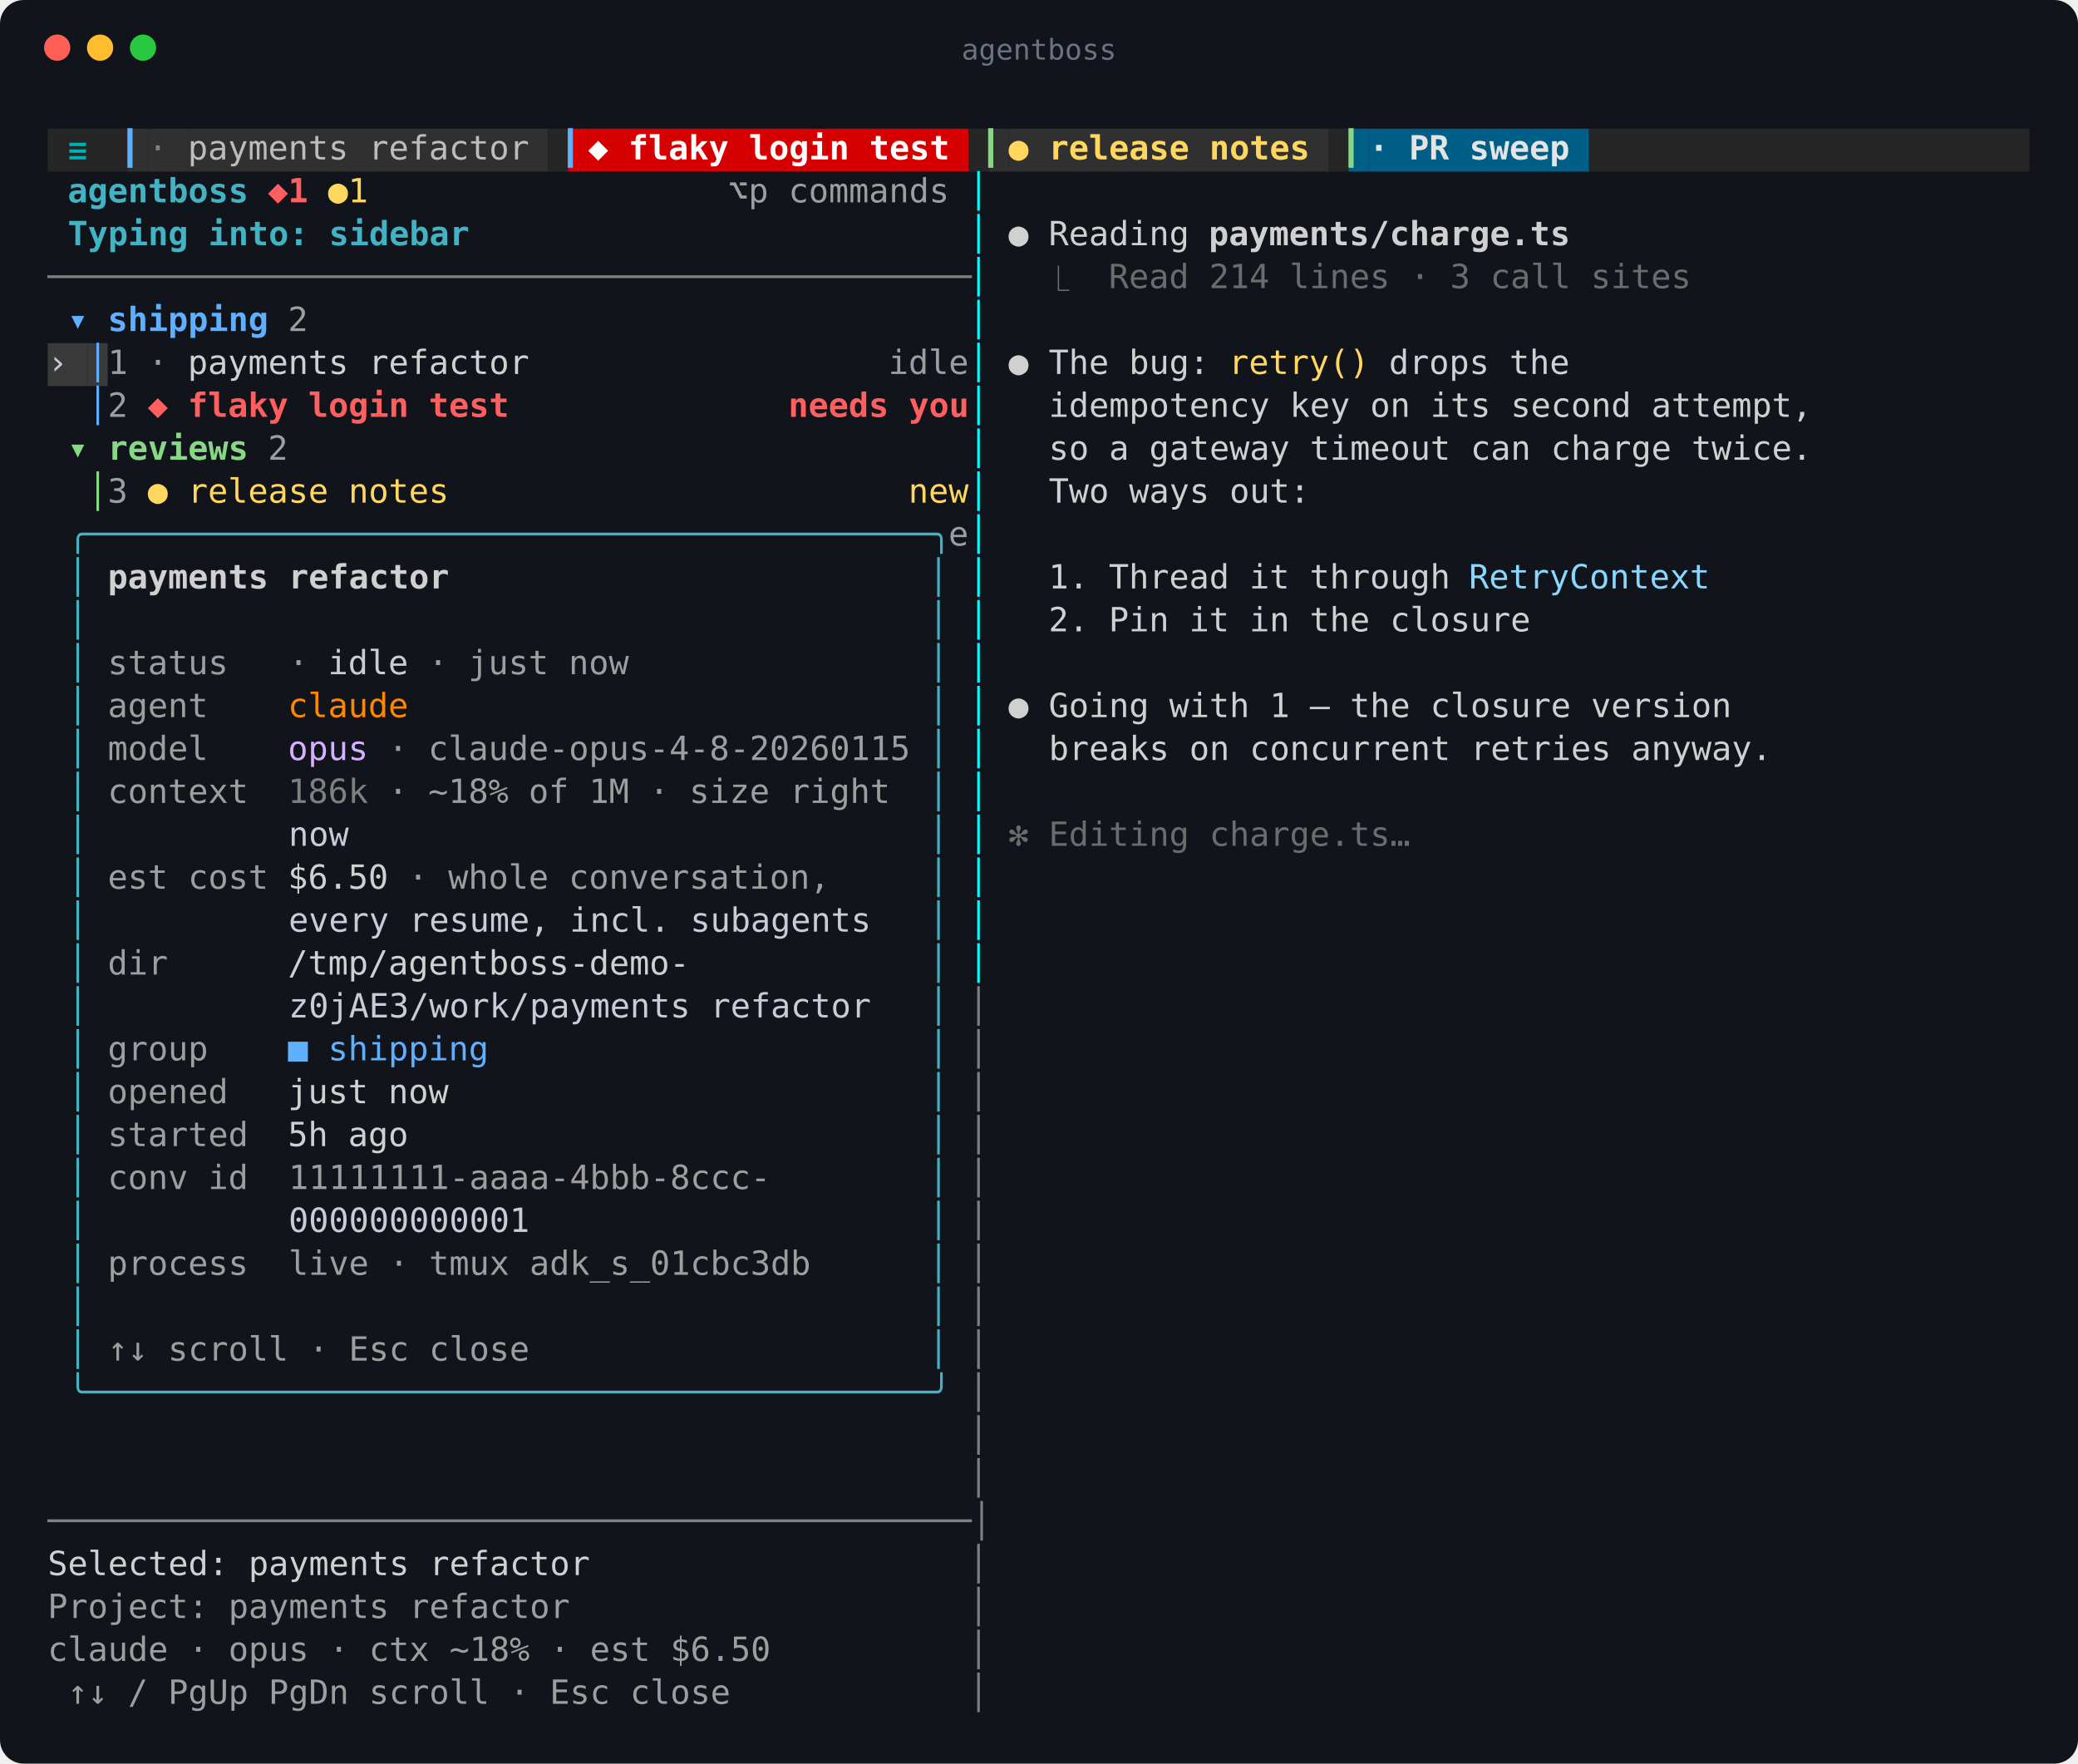
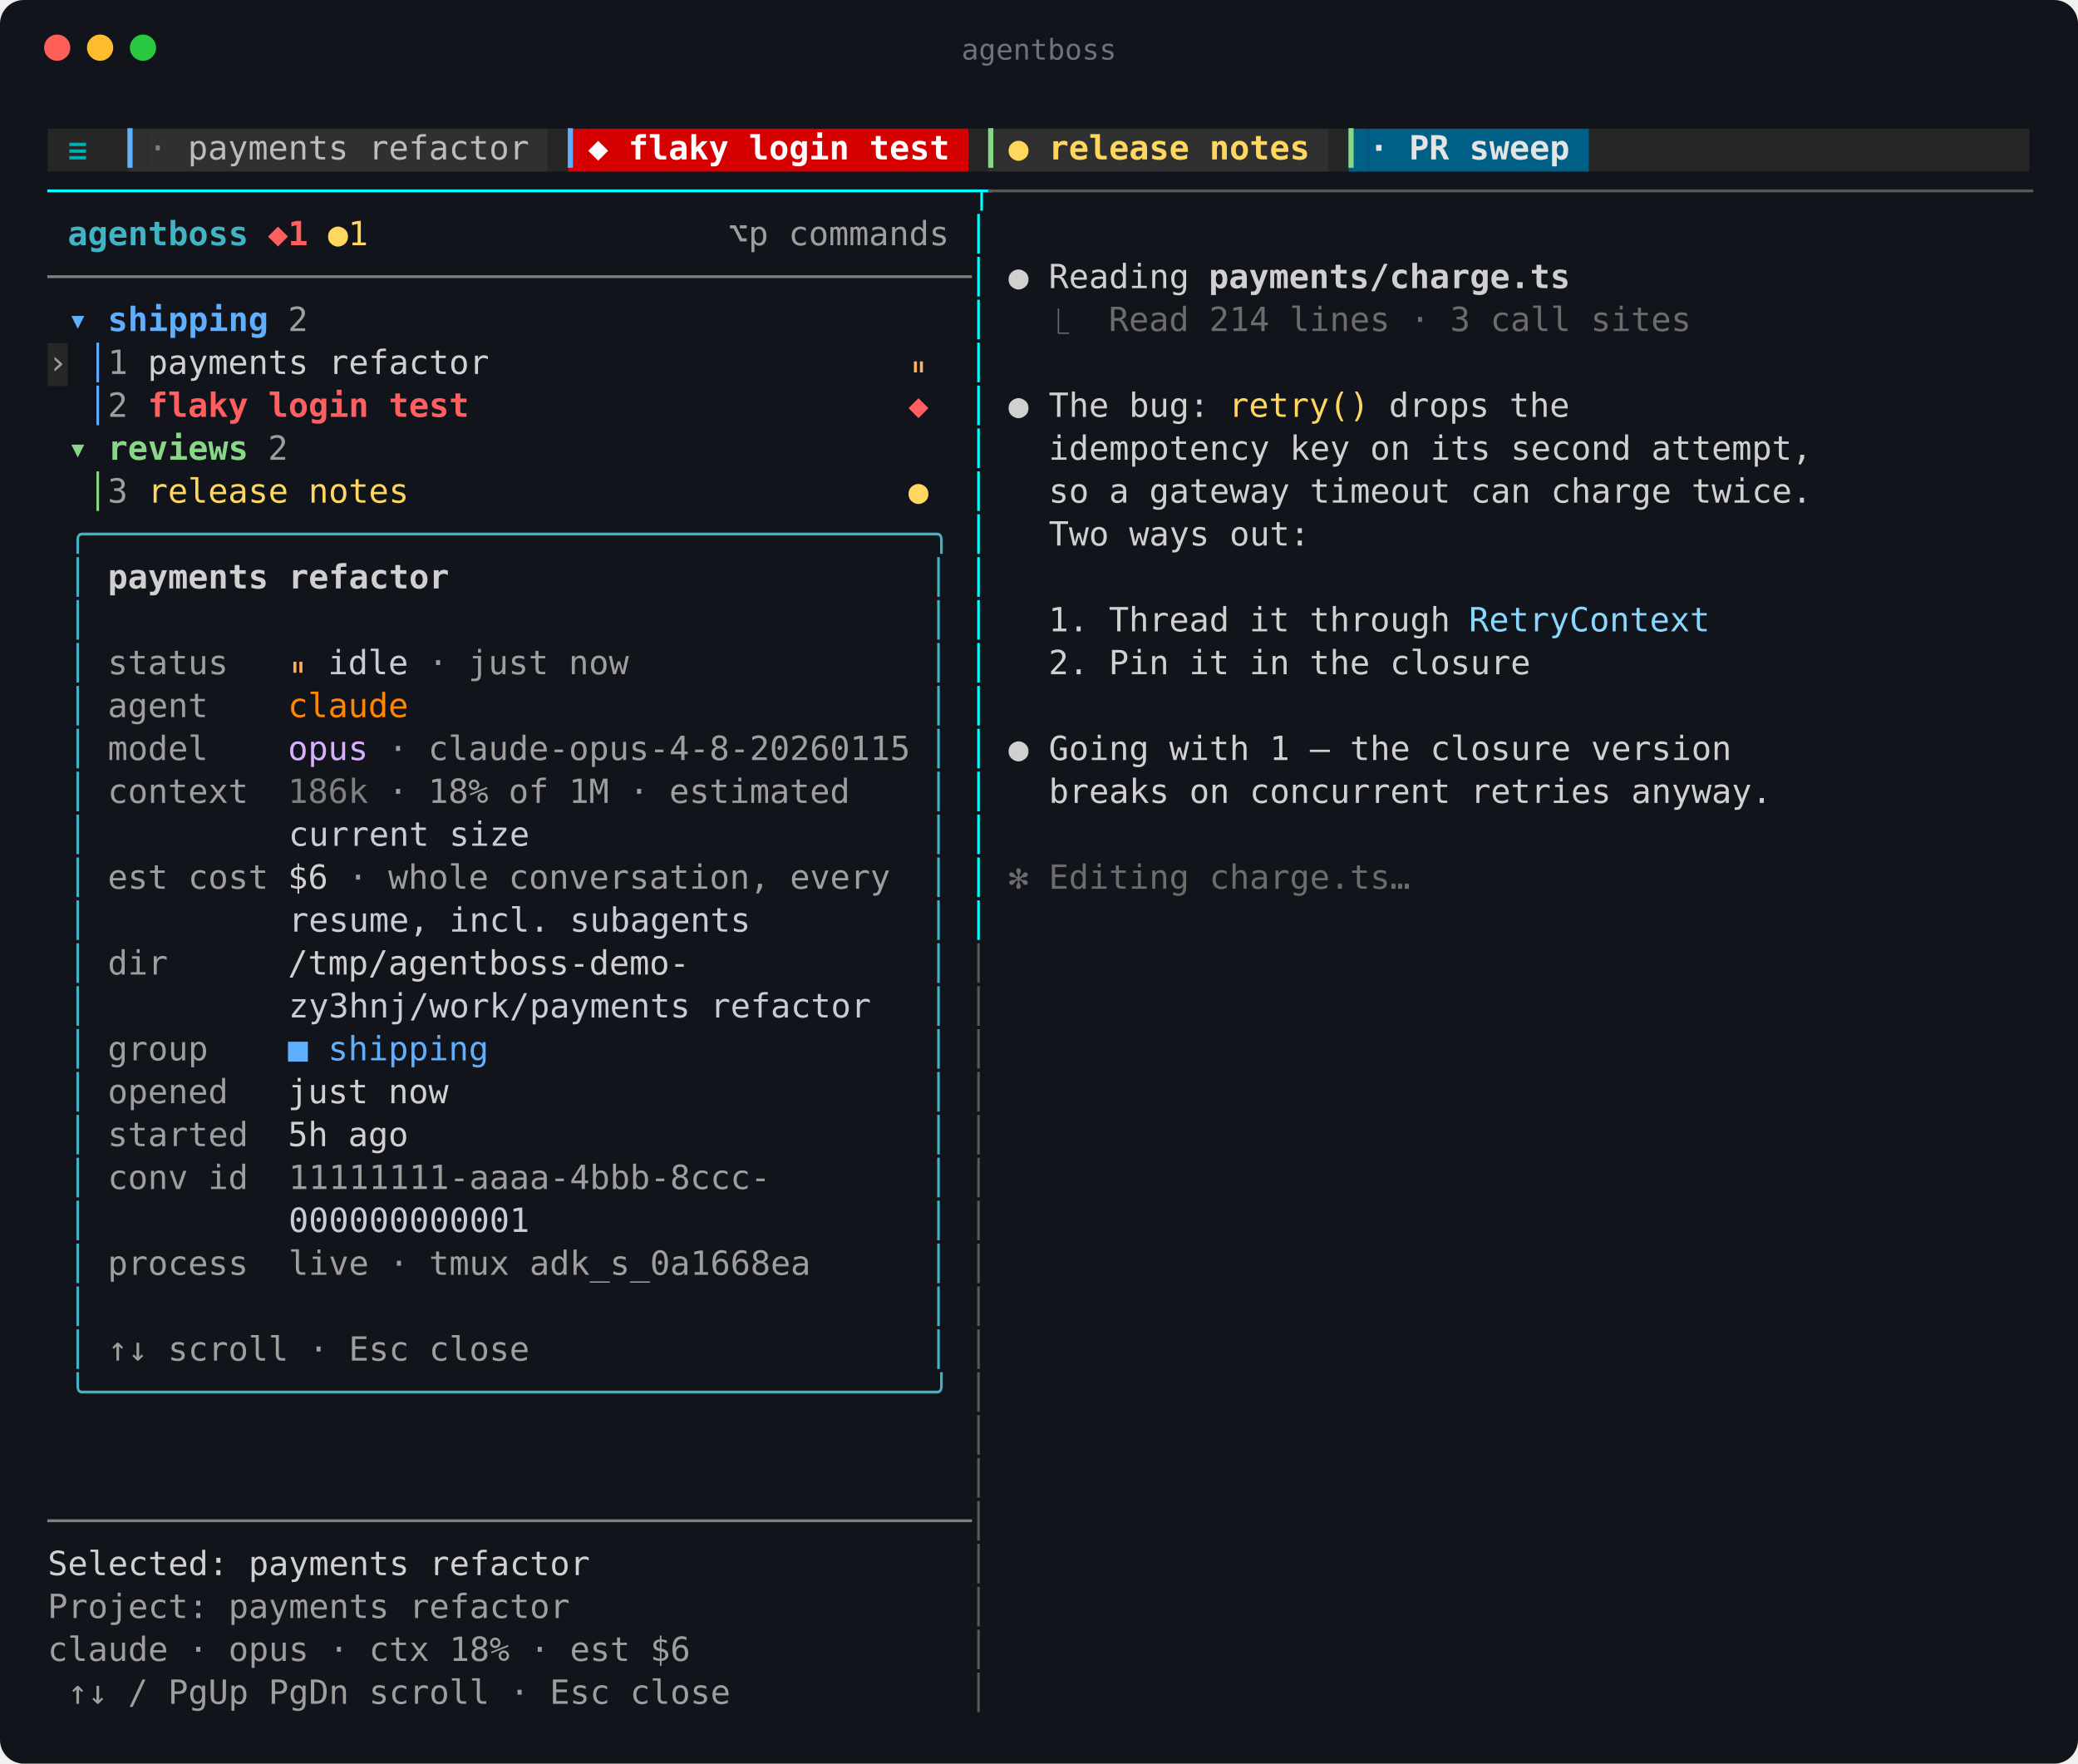
<svg xmlns="http://www.w3.org/2000/svg" width="872" height="740" viewBox="0 0 872 740" font-family="ui-monospace,SFMono-Regular,Menlo,Consolas,&quot;DejaVu Sans Mono&quot;,monospace" font-size="14.0">
  <rect width="872" height="740" rx="10" fill="#12141c" />
  <g>
    <circle cx="24" cy="20" r="5.5" fill="#ff5f57" />
    <circle cx="42" cy="20" r="5.5" fill="#febc2e" />
    <circle cx="60" cy="20" r="5.5" fill="#28c840" />
    <text x="436" y="25" fill="#6b7280" font-size="12" text-anchor="middle">agentboss</text>
  </g>
  <rect x="20.0" y="54.0" width="33.6" height="18.0" fill="#262626" />
  <rect x="53.6" y="54.0" width="8.4" height="18.0" fill="#303030" />
  <rect x="62.0" y="54.0" width="16.8" height="18.0" fill="#303030" />
  <rect x="78.8" y="54.0" width="151.2" height="18.0" fill="#303030" />
  <rect x="230.0" y="54.0" width="8.4" height="18.0" fill="#262626" />
  <rect x="238.4" y="54.0" width="8.4" height="18.0" fill="#d70000" />
  <rect x="246.8" y="54.0" width="159.6" height="18.0" fill="#d70000" />
  <rect x="406.4" y="54.0" width="8.4" height="18.0" fill="#262626" />
  <rect x="414.8" y="54.0" width="8.4" height="18.0" fill="#303030" />
  <rect x="423.2" y="54.0" width="134.4" height="18.0" fill="#303030" />
  <rect x="557.6" y="54.0" width="8.4" height="18.0" fill="#262626" />
  <rect x="566.0" y="54.0" width="8.4" height="18.0" fill="#005f87" />
  <rect x="574.4" y="54.0" width="92.4" height="18.0" fill="#005f87" />
  <rect x="666.8" y="54.0" width="184.8" height="18.0" fill="#262626" />
-   <rect x="20.0" y="144.0" width="16.8" height="18.0" fill="#3a3a3a" />
-   <rect x="36.8" y="144.0" width="8.4" height="18.0" fill="#3a3a3a" />
+   <rect x="20.0" y="144.0" width="8.4" height="18.0" fill="#262626" />
  <text x="20.0" y="66.9" fill="#00afaf" textLength="33.6" lengthAdjust="spacingAndGlyphs" xml:space="preserve" font-weight="600"> ☰ </text>
  <text x="53.6" y="66.9" fill="#5fafff" textLength="8.4" lengthAdjust="spacingAndGlyphs" xml:space="preserve">▎</text>
  <text x="62.0" y="66.9" fill="#808080" textLength="16.8" lengthAdjust="spacingAndGlyphs" xml:space="preserve">· </text>
  <text x="78.8" y="66.9" fill="#bcbcbc" textLength="151.2" lengthAdjust="spacingAndGlyphs" xml:space="preserve">payments refactor </text>
  <text x="238.4" y="66.9" fill="#5fafff" textLength="8.4" lengthAdjust="spacingAndGlyphs" xml:space="preserve">▎</text>
  <text x="246.8" y="66.9" fill="#ffffff" textLength="159.6" lengthAdjust="spacingAndGlyphs" xml:space="preserve" font-weight="600">◆ flaky login test </text>
  <text x="414.8" y="66.9" fill="#87d787" textLength="8.4" lengthAdjust="spacingAndGlyphs" xml:space="preserve">▎</text>
  <text x="423.2" y="66.9" fill="#ffd75f" textLength="134.4" lengthAdjust="spacingAndGlyphs" xml:space="preserve" font-weight="600">● release notes </text>
  <text x="566.0" y="66.9" fill="#87d787" textLength="8.4" lengthAdjust="spacingAndGlyphs" xml:space="preserve">▎</text>
  <text x="574.4" y="66.9" fill="#e4e4e4" textLength="92.4" lengthAdjust="spacingAndGlyphs" xml:space="preserve" font-weight="600">· PR sweep </text>
-   <text x="28.4" y="84.9" fill="#42b3c2" textLength="75.6" lengthAdjust="spacingAndGlyphs" xml:space="preserve" font-weight="600">agentboss</text>
-   <text x="104.0" y="84.9" fill="#ff5f5f" textLength="25.2" lengthAdjust="spacingAndGlyphs" xml:space="preserve" font-weight="600"> ◆1</text>
-   <text x="129.2" y="84.9" fill="#ffd75f" textLength="25.2" lengthAdjust="spacingAndGlyphs" xml:space="preserve"> ●1</text>
-   <text x="305.6" y="84.9" fill="#9e9e9e" textLength="100.8" lengthAdjust="spacingAndGlyphs" xml:space="preserve">⌥p commands </text>
-   <text x="406.4" y="84.9" fill="#00ffff" textLength="8.4" lengthAdjust="spacingAndGlyphs" xml:space="preserve" font-weight="600">│</text>
-   <text x="20.0" y="102.9" fill="#42b3c2" textLength="176.4" lengthAdjust="spacingAndGlyphs" xml:space="preserve" font-weight="600"> Typing into: sidebar</text>
+   <text x="20.0" y="84.9" fill="#00ffff" textLength="394.8" lengthAdjust="spacingAndGlyphs" xml:space="preserve" font-weight="600">──────────────────────────────────────────────┬</text>
+   <text x="414.8" y="84.9" fill="#585858" textLength="436.8" lengthAdjust="spacingAndGlyphs" xml:space="preserve">────────────────────────────────────────────────────</text>
+   <text x="28.4" y="102.9" fill="#42b3c2" textLength="75.6" lengthAdjust="spacingAndGlyphs" xml:space="preserve" font-weight="600">agentboss</text>
+   <text x="104.0" y="102.9" fill="#ff5f5f" textLength="25.2" lengthAdjust="spacingAndGlyphs" xml:space="preserve" font-weight="600"> ◆1</text>
+   <text x="129.2" y="102.9" fill="#ffd75f" textLength="25.2" lengthAdjust="spacingAndGlyphs" xml:space="preserve"> ●1</text>
+   <text x="305.6" y="102.9" fill="#9e9e9e" textLength="100.8" lengthAdjust="spacingAndGlyphs" xml:space="preserve">⌥p commands </text>
  <text x="406.4" y="102.9" fill="#00ffff" textLength="8.4" lengthAdjust="spacingAndGlyphs" xml:space="preserve" font-weight="600">│</text>
-   <text x="423.2" y="102.9" fill="#d0d0d0" textLength="84.0" lengthAdjust="spacingAndGlyphs" xml:space="preserve">● Reading </text>
-   <text x="507.2" y="102.9" fill="#d0d0d0" textLength="151.2" lengthAdjust="spacingAndGlyphs" xml:space="preserve" font-weight="600">payments/charge.ts</text>
  <text x="20.0" y="120.9" fill="#808080" textLength="386.4" lengthAdjust="spacingAndGlyphs" xml:space="preserve">──────────────────────────────────────────────</text>
  <text x="406.4" y="120.9" fill="#00ffff" textLength="8.4" lengthAdjust="spacingAndGlyphs" xml:space="preserve" font-weight="600">│</text>
-   <text x="440.0" y="120.9" fill="#6c6c6c" textLength="268.8" lengthAdjust="spacingAndGlyphs" xml:space="preserve">⎿  Read 214 lines · 3 call sites</text>
+   <text x="423.2" y="120.9" fill="#d0d0d0" textLength="84.0" lengthAdjust="spacingAndGlyphs" xml:space="preserve">● Reading </text>
+   <text x="507.2" y="120.9" fill="#d0d0d0" textLength="151.2" lengthAdjust="spacingAndGlyphs" xml:space="preserve" font-weight="600">payments/charge.ts</text>
  <text x="20.0" y="138.9" fill="#5fafff" textLength="25.2" lengthAdjust="spacingAndGlyphs" xml:space="preserve"> ▾ </text>
  <text x="45.2" y="138.9" fill="#5fafff" textLength="67.2" lengthAdjust="spacingAndGlyphs" xml:space="preserve" font-weight="600">shipping</text>
  <text x="112.4" y="138.9" fill="#9e9e9e" textLength="16.8" lengthAdjust="spacingAndGlyphs" xml:space="preserve"> 2</text>
  <text x="406.4" y="138.9" fill="#00ffff" textLength="8.4" lengthAdjust="spacingAndGlyphs" xml:space="preserve" font-weight="600">│</text>
-   <text x="20.0" y="156.9" fill="#c8ccd6" textLength="16.8" lengthAdjust="spacingAndGlyphs" xml:space="preserve">› </text>
+   <text x="440.0" y="138.9" fill="#6c6c6c" textLength="268.8" lengthAdjust="spacingAndGlyphs" xml:space="preserve">⎿  Read 214 lines · 3 call sites</text>
+   <text x="20.0" y="156.9" fill="#9e9e9e" textLength="8.4" lengthAdjust="spacingAndGlyphs" xml:space="preserve">›</text>
  <text x="36.8" y="156.9" fill="#5fafff" textLength="8.4" lengthAdjust="spacingAndGlyphs" xml:space="preserve">│</text>
-   <text x="45.2" y="156.9" fill="#9e9e9e" textLength="25.2" lengthAdjust="spacingAndGlyphs" xml:space="preserve">1 ·</text>
-   <text x="78.8" y="156.9" fill="#d0d0d0" textLength="142.8" lengthAdjust="spacingAndGlyphs" xml:space="preserve">payments refactor</text>
-   <text x="372.8" y="156.9" fill="#9e9e9e" textLength="33.6" lengthAdjust="spacingAndGlyphs" xml:space="preserve">idle</text>
+   <text x="45.2" y="156.9" fill="#9e9e9e" textLength="16.8" lengthAdjust="spacingAndGlyphs" xml:space="preserve">1 </text>
+   <text x="62.0" y="156.9" fill="#d0d0d0" textLength="142.8" lengthAdjust="spacingAndGlyphs" xml:space="preserve">payments refactor</text>
+   <text x="381.2" y="156.9" fill="#ffaf5f" textLength="8.4" lengthAdjust="spacingAndGlyphs" xml:space="preserve">⏸</text>
  <text x="406.4" y="156.9" fill="#00ffff" textLength="8.4" lengthAdjust="spacingAndGlyphs" xml:space="preserve" font-weight="600">│</text>
-   <text x="423.2" y="156.9" fill="#d0d0d0" textLength="92.4" lengthAdjust="spacingAndGlyphs" xml:space="preserve">● The bug: </text>
-   <text x="515.6" y="156.9" fill="#ffd75f" textLength="58.8" lengthAdjust="spacingAndGlyphs" xml:space="preserve">retry()</text>
-   <text x="574.4" y="156.9" fill="#d0d0d0" textLength="84.0" lengthAdjust="spacingAndGlyphs" xml:space="preserve"> drops the</text>
  <text x="36.8" y="174.9" fill="#5fafff" textLength="8.4" lengthAdjust="spacingAndGlyphs" xml:space="preserve">│</text>
  <text x="45.2" y="174.9" fill="#9e9e9e" textLength="16.8" lengthAdjust="spacingAndGlyphs" xml:space="preserve">2 </text>
-   <text x="62.0" y="174.9" fill="#ff5f5f" textLength="8.4" lengthAdjust="spacingAndGlyphs" xml:space="preserve" font-weight="600">◆</text>
-   <text x="78.8" y="174.9" fill="#ff5f5f" textLength="243.6" lengthAdjust="spacingAndGlyphs" xml:space="preserve" font-weight="600">flaky login test             </text>
-   <text x="330.8" y="174.9" fill="#ff5f5f" textLength="75.6" lengthAdjust="spacingAndGlyphs" xml:space="preserve" font-weight="600">needs you</text>
+   <text x="62.0" y="174.9" fill="#ff5f5f" textLength="310.8" lengthAdjust="spacingAndGlyphs" xml:space="preserve" font-weight="600">flaky login test                     </text>
+   <text x="381.2" y="174.9" fill="#ff5f5f" textLength="8.4" lengthAdjust="spacingAndGlyphs" xml:space="preserve" font-weight="600">◆</text>
  <text x="406.4" y="174.9" fill="#00ffff" textLength="8.4" lengthAdjust="spacingAndGlyphs" xml:space="preserve" font-weight="600">│</text>
-   <text x="414.8" y="174.9" fill="#d0d0d0" textLength="344.4" lengthAdjust="spacingAndGlyphs" xml:space="preserve">   idempotency key on its second attempt,</text>
+   <text x="423.2" y="174.9" fill="#d0d0d0" textLength="92.4" lengthAdjust="spacingAndGlyphs" xml:space="preserve">● The bug: </text>
+   <text x="515.6" y="174.9" fill="#ffd75f" textLength="58.8" lengthAdjust="spacingAndGlyphs" xml:space="preserve">retry()</text>
+   <text x="574.4" y="174.9" fill="#d0d0d0" textLength="84.0" lengthAdjust="spacingAndGlyphs" xml:space="preserve"> drops the</text>
  <text x="20.0" y="192.9" fill="#87d787" textLength="25.2" lengthAdjust="spacingAndGlyphs" xml:space="preserve"> ▾ </text>
  <text x="45.2" y="192.9" fill="#87d787" textLength="58.8" lengthAdjust="spacingAndGlyphs" xml:space="preserve" font-weight="600">reviews</text>
  <text x="104.0" y="192.9" fill="#9e9e9e" textLength="16.8" lengthAdjust="spacingAndGlyphs" xml:space="preserve"> 2</text>
  <text x="406.4" y="192.9" fill="#00ffff" textLength="8.4" lengthAdjust="spacingAndGlyphs" xml:space="preserve" font-weight="600">│</text>
-   <text x="414.8" y="192.9" fill="#d0d0d0" textLength="344.4" lengthAdjust="spacingAndGlyphs" xml:space="preserve">   so a gateway timeout can charge twice.</text>
+   <text x="414.8" y="192.9" fill="#d0d0d0" textLength="344.4" lengthAdjust="spacingAndGlyphs" xml:space="preserve">   idempotency key on its second attempt,</text>
  <text x="36.8" y="210.9" fill="#87d787" textLength="8.4" lengthAdjust="spacingAndGlyphs" xml:space="preserve">│</text>
  <text x="45.2" y="210.9" fill="#9e9e9e" textLength="16.8" lengthAdjust="spacingAndGlyphs" xml:space="preserve">3 </text>
-   <text x="62.0" y="210.9" fill="#ffd75f" textLength="8.4" lengthAdjust="spacingAndGlyphs" xml:space="preserve">●</text>
-   <text x="78.8" y="210.9" fill="#ffd75f" textLength="109.2" lengthAdjust="spacingAndGlyphs" xml:space="preserve">release notes</text>
-   <text x="381.2" y="210.9" fill="#ffd75f" textLength="25.2" lengthAdjust="spacingAndGlyphs" xml:space="preserve">new</text>
+   <text x="62.0" y="210.9" fill="#ffd75f" textLength="109.2" lengthAdjust="spacingAndGlyphs" xml:space="preserve">release notes</text>
+   <text x="381.2" y="210.9" fill="#ffd75f" textLength="8.4" lengthAdjust="spacingAndGlyphs" xml:space="preserve">●</text>
  <text x="406.4" y="210.9" fill="#00ffff" textLength="8.4" lengthAdjust="spacingAndGlyphs" xml:space="preserve" font-weight="600">│</text>
-   <text x="414.8" y="210.9" fill="#d0d0d0" textLength="134.4" lengthAdjust="spacingAndGlyphs" xml:space="preserve">   Two ways out:</text>
+   <text x="414.8" y="210.9" fill="#d0d0d0" textLength="344.4" lengthAdjust="spacingAndGlyphs" xml:space="preserve">   so a gateway timeout can charge twice.</text>
  <text x="28.4" y="228.9" fill="#42b3c2" textLength="369.6" lengthAdjust="spacingAndGlyphs" xml:space="preserve">╭──────────────────────────────────────────╮</text>
-   <text x="398.0" y="228.9" fill="#9e9e9e" textLength="8.4" lengthAdjust="spacingAndGlyphs" xml:space="preserve">e</text>
  <text x="406.4" y="228.9" fill="#00ffff" textLength="8.4" lengthAdjust="spacingAndGlyphs" xml:space="preserve" font-weight="600">│</text>
+   <text x="414.8" y="228.9" fill="#d0d0d0" textLength="134.4" lengthAdjust="spacingAndGlyphs" xml:space="preserve">   Two ways out:</text>
  <text x="28.4" y="246.9" fill="#42b3c2" textLength="8.4" lengthAdjust="spacingAndGlyphs" xml:space="preserve">│</text>
  <text x="45.2" y="246.9" fill="#d0d0d0" textLength="142.8" lengthAdjust="spacingAndGlyphs" xml:space="preserve" font-weight="600">payments refactor</text>
  <text x="389.6" y="246.9" fill="#42b3c2" textLength="8.4" lengthAdjust="spacingAndGlyphs" xml:space="preserve">│</text>
  <text x="406.4" y="246.9" fill="#00ffff" textLength="8.4" lengthAdjust="spacingAndGlyphs" xml:space="preserve" font-weight="600">│</text>
-   <text x="440.0" y="246.9" fill="#d0d0d0" textLength="176.4" lengthAdjust="spacingAndGlyphs" xml:space="preserve">1. Thread it through </text>
-   <text x="616.4" y="246.9" fill="#87d7ff" textLength="100.8" lengthAdjust="spacingAndGlyphs" xml:space="preserve">RetryContext</text>
  <text x="28.4" y="264.9" fill="#42b3c2" textLength="8.4" lengthAdjust="spacingAndGlyphs" xml:space="preserve">│</text>
  <text x="389.6" y="264.9" fill="#42b3c2" textLength="8.4" lengthAdjust="spacingAndGlyphs" xml:space="preserve">│</text>
  <text x="406.4" y="264.9" fill="#00ffff" textLength="8.4" lengthAdjust="spacingAndGlyphs" xml:space="preserve" font-weight="600">│</text>
-   <text x="440.0" y="264.9" fill="#d0d0d0" textLength="201.6" lengthAdjust="spacingAndGlyphs" xml:space="preserve">2. Pin it in the closure</text>
+   <text x="440.0" y="264.9" fill="#d0d0d0" textLength="176.4" lengthAdjust="spacingAndGlyphs" xml:space="preserve">1. Thread it through </text>
+   <text x="616.4" y="264.9" fill="#87d7ff" textLength="100.8" lengthAdjust="spacingAndGlyphs" xml:space="preserve">RetryContext</text>
  <text x="28.4" y="282.9" fill="#42b3c2" textLength="8.4" lengthAdjust="spacingAndGlyphs" xml:space="preserve">│</text>
-   <text x="45.2" y="282.9" fill="#9e9e9e" textLength="84.0" lengthAdjust="spacingAndGlyphs" xml:space="preserve">status   ·</text>
+   <text x="45.2" y="282.9" fill="#9e9e9e" textLength="75.6" lengthAdjust="spacingAndGlyphs" xml:space="preserve">status   </text>
+   <text x="120.8" y="282.9" fill="#ffaf5f" textLength="8.4" lengthAdjust="spacingAndGlyphs" xml:space="preserve">⏸</text>
  <text x="129.2" y="282.9" fill="#c8ccd6" textLength="42.0" lengthAdjust="spacingAndGlyphs" xml:space="preserve"> idle</text>
  <text x="171.2" y="282.9" fill="#9e9e9e" textLength="92.4" lengthAdjust="spacingAndGlyphs" xml:space="preserve"> · just now</text>
  <text x="389.6" y="282.9" fill="#42b3c2" textLength="8.4" lengthAdjust="spacingAndGlyphs" xml:space="preserve">│</text>
  <text x="406.4" y="282.9" fill="#00ffff" textLength="8.4" lengthAdjust="spacingAndGlyphs" xml:space="preserve" font-weight="600">│</text>
+   <text x="440.0" y="282.9" fill="#d0d0d0" textLength="201.6" lengthAdjust="spacingAndGlyphs" xml:space="preserve">2. Pin it in the closure</text>
  <text x="28.4" y="300.9" fill="#42b3c2" textLength="8.4" lengthAdjust="spacingAndGlyphs" xml:space="preserve">│</text>
  <text x="45.2" y="300.9" fill="#9e9e9e" textLength="75.6" lengthAdjust="spacingAndGlyphs" xml:space="preserve">agent    </text>
  <text x="120.8" y="300.9" fill="#ff8700" textLength="50.4" lengthAdjust="spacingAndGlyphs" xml:space="preserve">claude</text>
  <text x="389.6" y="300.9" fill="#42b3c2" textLength="8.4" lengthAdjust="spacingAndGlyphs" xml:space="preserve">│</text>
  <text x="406.4" y="300.9" fill="#00ffff" textLength="8.4" lengthAdjust="spacingAndGlyphs" xml:space="preserve" font-weight="600">│</text>
-   <text x="423.2" y="300.9" fill="#d0d0d0" textLength="302.4" lengthAdjust="spacingAndGlyphs" xml:space="preserve">● Going with 1 — the closure version</text>
  <text x="28.4" y="318.9" fill="#42b3c2" textLength="8.4" lengthAdjust="spacingAndGlyphs" xml:space="preserve">│</text>
  <text x="45.2" y="318.9" fill="#9e9e9e" textLength="75.6" lengthAdjust="spacingAndGlyphs" xml:space="preserve">model    </text>
  <text x="120.8" y="318.9" fill="#d7afff" textLength="33.6" lengthAdjust="spacingAndGlyphs" xml:space="preserve">opus</text>
  <text x="154.4" y="318.9" fill="#9e9e9e" textLength="226.8" lengthAdjust="spacingAndGlyphs" xml:space="preserve"> · claude-opus-4-8-20260115</text>
  <text x="389.6" y="318.9" fill="#42b3c2" textLength="8.4" lengthAdjust="spacingAndGlyphs" xml:space="preserve">│</text>
  <text x="406.4" y="318.9" fill="#00ffff" textLength="8.4" lengthAdjust="spacingAndGlyphs" xml:space="preserve" font-weight="600">│</text>
-   <text x="414.8" y="318.9" fill="#d0d0d0" textLength="327.6" lengthAdjust="spacingAndGlyphs" xml:space="preserve">   breaks on concurrent retries anyway.</text>
+   <text x="423.2" y="318.9" fill="#d0d0d0" textLength="302.4" lengthAdjust="spacingAndGlyphs" xml:space="preserve">● Going with 1 — the closure version</text>
  <text x="28.4" y="336.9" fill="#42b3c2" textLength="8.4" lengthAdjust="spacingAndGlyphs" xml:space="preserve">│</text>
  <text x="45.2" y="336.9" fill="#9e9e9e" textLength="75.6" lengthAdjust="spacingAndGlyphs" xml:space="preserve">context  </text>
  <text x="120.8" y="336.9" fill="#808080" textLength="33.6" lengthAdjust="spacingAndGlyphs" xml:space="preserve">186k</text>
-   <text x="154.4" y="336.9" fill="#9e9e9e" textLength="235.2" lengthAdjust="spacingAndGlyphs" xml:space="preserve"> · ~18% of 1M · size right  </text>
+   <text x="154.4" y="336.9" fill="#9e9e9e" textLength="235.2" lengthAdjust="spacingAndGlyphs" xml:space="preserve"> · 18% of 1M · estimated    </text>
  <text x="389.6" y="336.9" fill="#42b3c2" textLength="8.4" lengthAdjust="spacingAndGlyphs" xml:space="preserve">│</text>
  <text x="406.4" y="336.9" fill="#00ffff" textLength="8.4" lengthAdjust="spacingAndGlyphs" xml:space="preserve" font-weight="600">│</text>
+   <text x="414.8" y="336.9" fill="#d0d0d0" textLength="327.6" lengthAdjust="spacingAndGlyphs" xml:space="preserve">   breaks on concurrent retries anyway.</text>
  <text x="28.4" y="354.9" fill="#42b3c2" textLength="8.4" lengthAdjust="spacingAndGlyphs" xml:space="preserve">│</text>
-   <text x="36.8" y="354.9" fill="#c8ccd6" textLength="352.8" lengthAdjust="spacingAndGlyphs" xml:space="preserve">          now                             </text>
+   <text x="36.8" y="354.9" fill="#c8ccd6" textLength="352.8" lengthAdjust="spacingAndGlyphs" xml:space="preserve">          current size                    </text>
  <text x="389.6" y="354.9" fill="#42b3c2" textLength="8.4" lengthAdjust="spacingAndGlyphs" xml:space="preserve">│</text>
  <text x="406.4" y="354.9" fill="#00ffff" textLength="8.4" lengthAdjust="spacingAndGlyphs" xml:space="preserve" font-weight="600">│</text>
-   <text x="423.2" y="354.9" fill="#6c6c6c" textLength="168.0" lengthAdjust="spacingAndGlyphs" xml:space="preserve">✻ Editing charge.ts…</text>
  <text x="28.4" y="372.9" fill="#42b3c2" textLength="8.4" lengthAdjust="spacingAndGlyphs" xml:space="preserve">│</text>
  <text x="45.2" y="372.9" fill="#9e9e9e" textLength="75.6" lengthAdjust="spacingAndGlyphs" xml:space="preserve">est cost </text>
-   <text x="120.8" y="372.9" fill="#d0d0d0" textLength="42.0" lengthAdjust="spacingAndGlyphs" xml:space="preserve">$6.50</text>
-   <text x="162.8" y="372.9" fill="#9e9e9e" textLength="226.8" lengthAdjust="spacingAndGlyphs" xml:space="preserve"> · whole conversation,     </text>
+   <text x="120.8" y="372.9" fill="#d0d0d0" textLength="16.8" lengthAdjust="spacingAndGlyphs" xml:space="preserve">$6</text>
+   <text x="137.6" y="372.9" fill="#9e9e9e" textLength="252.0" lengthAdjust="spacingAndGlyphs" xml:space="preserve"> · whole conversation, every  </text>
  <text x="389.6" y="372.9" fill="#42b3c2" textLength="8.4" lengthAdjust="spacingAndGlyphs" xml:space="preserve">│</text>
  <text x="406.4" y="372.9" fill="#00ffff" textLength="8.4" lengthAdjust="spacingAndGlyphs" xml:space="preserve" font-weight="600">│</text>
+   <text x="423.2" y="372.9" fill="#6c6c6c" textLength="168.0" lengthAdjust="spacingAndGlyphs" xml:space="preserve">✻ Editing charge.ts…</text>
  <text x="28.4" y="390.9" fill="#42b3c2" textLength="8.4" lengthAdjust="spacingAndGlyphs" xml:space="preserve">│</text>
-   <text x="36.8" y="390.9" fill="#c8ccd6" textLength="352.8" lengthAdjust="spacingAndGlyphs" xml:space="preserve">          every resume, incl. subagents   </text>
+   <text x="36.8" y="390.9" fill="#c8ccd6" textLength="352.8" lengthAdjust="spacingAndGlyphs" xml:space="preserve">          resume, incl. subagents         </text>
  <text x="389.6" y="390.9" fill="#42b3c2" textLength="8.4" lengthAdjust="spacingAndGlyphs" xml:space="preserve">│</text>
  <text x="406.4" y="390.9" fill="#00ffff" textLength="8.4" lengthAdjust="spacingAndGlyphs" xml:space="preserve" font-weight="600">│</text>
  <text x="28.4" y="408.9" fill="#42b3c2" textLength="8.4" lengthAdjust="spacingAndGlyphs" xml:space="preserve">│</text>
  <text x="45.2" y="408.9" fill="#9e9e9e" textLength="75.6" lengthAdjust="spacingAndGlyphs" xml:space="preserve">dir      </text>
  <text x="120.8" y="408.9" fill="#d0d0d0" textLength="268.8" lengthAdjust="spacingAndGlyphs" xml:space="preserve">/tmp/agentboss-demo-            </text>
  <text x="389.6" y="408.9" fill="#42b3c2" textLength="8.4" lengthAdjust="spacingAndGlyphs" xml:space="preserve">│</text>
-   <text x="406.4" y="408.9" fill="#00ffff" textLength="8.4" lengthAdjust="spacingAndGlyphs" xml:space="preserve" font-weight="600">│</text>
+   <text x="406.4" y="408.9" fill="#585858" textLength="8.4" lengthAdjust="spacingAndGlyphs" xml:space="preserve">│</text>
  <text x="28.4" y="426.9" fill="#42b3c2" textLength="8.4" lengthAdjust="spacingAndGlyphs" xml:space="preserve">│</text>
-   <text x="36.8" y="426.9" fill="#c8ccd6" textLength="352.8" lengthAdjust="spacingAndGlyphs" xml:space="preserve">          z0jAE3/work/payments refactor   </text>
+   <text x="36.8" y="426.9" fill="#c8ccd6" textLength="352.8" lengthAdjust="spacingAndGlyphs" xml:space="preserve">          zy3hnj/work/payments refactor   </text>
  <text x="389.6" y="426.9" fill="#42b3c2" textLength="8.4" lengthAdjust="spacingAndGlyphs" xml:space="preserve">│</text>
-   <text x="406.4" y="426.9" fill="#808080" textLength="8.4" lengthAdjust="spacingAndGlyphs" xml:space="preserve">│</text>
+   <text x="406.4" y="426.9" fill="#585858" textLength="8.4" lengthAdjust="spacingAndGlyphs" xml:space="preserve">│</text>
  <text x="28.4" y="444.9" fill="#42b3c2" textLength="8.4" lengthAdjust="spacingAndGlyphs" xml:space="preserve">│</text>
  <text x="45.2" y="444.9" fill="#9e9e9e" textLength="75.6" lengthAdjust="spacingAndGlyphs" xml:space="preserve">group    </text>
  <text x="120.8" y="444.9" fill="#5fafff" textLength="84.0" lengthAdjust="spacingAndGlyphs" xml:space="preserve">■ shipping</text>
  <text x="389.6" y="444.9" fill="#42b3c2" textLength="8.4" lengthAdjust="spacingAndGlyphs" xml:space="preserve">│</text>
-   <text x="406.4" y="444.9" fill="#808080" textLength="8.4" lengthAdjust="spacingAndGlyphs" xml:space="preserve">│</text>
+   <text x="406.4" y="444.9" fill="#585858" textLength="8.4" lengthAdjust="spacingAndGlyphs" xml:space="preserve">│</text>
  <text x="28.4" y="462.9" fill="#42b3c2" textLength="8.4" lengthAdjust="spacingAndGlyphs" xml:space="preserve">│</text>
  <text x="45.2" y="462.9" fill="#9e9e9e" textLength="75.6" lengthAdjust="spacingAndGlyphs" xml:space="preserve">opened   </text>
  <text x="120.8" y="462.9" fill="#d0d0d0" textLength="67.2" lengthAdjust="spacingAndGlyphs" xml:space="preserve">just now</text>
  <text x="389.6" y="462.9" fill="#42b3c2" textLength="8.4" lengthAdjust="spacingAndGlyphs" xml:space="preserve">│</text>
-   <text x="406.4" y="462.9" fill="#808080" textLength="8.4" lengthAdjust="spacingAndGlyphs" xml:space="preserve">│</text>
+   <text x="406.4" y="462.9" fill="#585858" textLength="8.4" lengthAdjust="spacingAndGlyphs" xml:space="preserve">│</text>
  <text x="28.4" y="480.9" fill="#42b3c2" textLength="8.4" lengthAdjust="spacingAndGlyphs" xml:space="preserve">│</text>
  <text x="45.2" y="480.9" fill="#9e9e9e" textLength="75.6" lengthAdjust="spacingAndGlyphs" xml:space="preserve">started  </text>
  <text x="120.8" y="480.9" fill="#d0d0d0" textLength="50.4" lengthAdjust="spacingAndGlyphs" xml:space="preserve">5h ago</text>
  <text x="389.6" y="480.9" fill="#42b3c2" textLength="8.4" lengthAdjust="spacingAndGlyphs" xml:space="preserve">│</text>
-   <text x="406.4" y="480.9" fill="#808080" textLength="8.4" lengthAdjust="spacingAndGlyphs" xml:space="preserve">│</text>
+   <text x="406.4" y="480.9" fill="#585858" textLength="8.4" lengthAdjust="spacingAndGlyphs" xml:space="preserve">│</text>
  <text x="28.4" y="498.9" fill="#42b3c2" textLength="8.4" lengthAdjust="spacingAndGlyphs" xml:space="preserve">│</text>
  <text x="45.2" y="498.9" fill="#9e9e9e" textLength="344.4" lengthAdjust="spacingAndGlyphs" xml:space="preserve">conv id  11111111-aaaa-4bbb-8ccc-        </text>
  <text x="389.6" y="498.9" fill="#42b3c2" textLength="8.4" lengthAdjust="spacingAndGlyphs" xml:space="preserve">│</text>
-   <text x="406.4" y="498.9" fill="#808080" textLength="8.4" lengthAdjust="spacingAndGlyphs" xml:space="preserve">│</text>
+   <text x="406.4" y="498.9" fill="#585858" textLength="8.4" lengthAdjust="spacingAndGlyphs" xml:space="preserve">│</text>
  <text x="28.4" y="516.9" fill="#42b3c2" textLength="8.4" lengthAdjust="spacingAndGlyphs" xml:space="preserve">│</text>
  <text x="36.8" y="516.9" fill="#c8ccd6" textLength="352.8" lengthAdjust="spacingAndGlyphs" xml:space="preserve">          000000000001                    </text>
  <text x="389.6" y="516.9" fill="#42b3c2" textLength="8.4" lengthAdjust="spacingAndGlyphs" xml:space="preserve">│</text>
-   <text x="406.4" y="516.9" fill="#808080" textLength="8.4" lengthAdjust="spacingAndGlyphs" xml:space="preserve">│</text>
+   <text x="406.4" y="516.9" fill="#585858" textLength="8.4" lengthAdjust="spacingAndGlyphs" xml:space="preserve">│</text>
  <text x="28.4" y="534.9" fill="#42b3c2" textLength="8.4" lengthAdjust="spacingAndGlyphs" xml:space="preserve">│</text>
-   <text x="45.2" y="534.9" fill="#9e9e9e" textLength="294.0" lengthAdjust="spacingAndGlyphs" xml:space="preserve">process  live · tmux adk_s_01cbc3db</text>
+   <text x="45.2" y="534.9" fill="#9e9e9e" textLength="294.0" lengthAdjust="spacingAndGlyphs" xml:space="preserve">process  live · tmux adk_s_0a1668ea</text>
  <text x="389.6" y="534.9" fill="#42b3c2" textLength="8.4" lengthAdjust="spacingAndGlyphs" xml:space="preserve">│</text>
-   <text x="406.4" y="534.9" fill="#808080" textLength="8.4" lengthAdjust="spacingAndGlyphs" xml:space="preserve">│</text>
+   <text x="406.4" y="534.9" fill="#585858" textLength="8.4" lengthAdjust="spacingAndGlyphs" xml:space="preserve">│</text>
  <text x="28.4" y="552.9" fill="#42b3c2" textLength="8.4" lengthAdjust="spacingAndGlyphs" xml:space="preserve">│</text>
  <text x="389.6" y="552.9" fill="#42b3c2" textLength="8.4" lengthAdjust="spacingAndGlyphs" xml:space="preserve">│</text>
-   <text x="406.4" y="552.9" fill="#808080" textLength="8.4" lengthAdjust="spacingAndGlyphs" xml:space="preserve">│</text>
+   <text x="406.4" y="552.9" fill="#585858" textLength="8.4" lengthAdjust="spacingAndGlyphs" xml:space="preserve">│</text>
  <text x="28.4" y="570.9" fill="#42b3c2" textLength="8.4" lengthAdjust="spacingAndGlyphs" xml:space="preserve">│</text>
  <text x="45.2" y="570.9" fill="#9e9e9e" textLength="176.4" lengthAdjust="spacingAndGlyphs" xml:space="preserve">↑↓ scroll · Esc close</text>
  <text x="389.6" y="570.9" fill="#42b3c2" textLength="8.4" lengthAdjust="spacingAndGlyphs" xml:space="preserve">│</text>
-   <text x="406.4" y="570.9" fill="#808080" textLength="8.4" lengthAdjust="spacingAndGlyphs" xml:space="preserve">│</text>
+   <text x="406.4" y="570.9" fill="#585858" textLength="8.4" lengthAdjust="spacingAndGlyphs" xml:space="preserve">│</text>
  <text x="28.4" y="588.9" fill="#42b3c2" textLength="369.6" lengthAdjust="spacingAndGlyphs" xml:space="preserve">╰──────────────────────────────────────────╯</text>
-   <text x="406.4" y="588.9" fill="#808080" textLength="8.4" lengthAdjust="spacingAndGlyphs" xml:space="preserve">│</text>
-   <text x="406.4" y="606.9" fill="#808080" textLength="8.4" lengthAdjust="spacingAndGlyphs" xml:space="preserve">│</text>
-   <text x="406.4" y="624.9" fill="#808080" textLength="8.4" lengthAdjust="spacingAndGlyphs" xml:space="preserve">│</text>
-   <text x="20.0" y="642.9" fill="#808080" textLength="394.8" lengthAdjust="spacingAndGlyphs" xml:space="preserve">──────────────────────────────────────────────│</text>
+   <text x="406.4" y="588.9" fill="#585858" textLength="8.4" lengthAdjust="spacingAndGlyphs" xml:space="preserve">│</text>
+   <text x="406.4" y="606.9" fill="#585858" textLength="8.4" lengthAdjust="spacingAndGlyphs" xml:space="preserve">│</text>
+   <text x="406.4" y="624.9" fill="#585858" textLength="8.4" lengthAdjust="spacingAndGlyphs" xml:space="preserve">│</text>
+   <text x="20.0" y="642.9" fill="#808080" textLength="386.4" lengthAdjust="spacingAndGlyphs" xml:space="preserve">──────────────────────────────────────────────</text>
+   <text x="406.4" y="642.9" fill="#585858" textLength="8.4" lengthAdjust="spacingAndGlyphs" xml:space="preserve">│</text>
  <text x="20.0" y="660.9" fill="#d0d0d0" textLength="226.8" lengthAdjust="spacingAndGlyphs" xml:space="preserve">Selected: payments refactor</text>
-   <text x="406.4" y="660.9" fill="#808080" textLength="8.4" lengthAdjust="spacingAndGlyphs" xml:space="preserve">│</text>
+   <text x="406.4" y="660.9" fill="#585858" textLength="8.4" lengthAdjust="spacingAndGlyphs" xml:space="preserve">│</text>
  <text x="20.0" y="678.9" fill="#9e9e9e" textLength="218.4" lengthAdjust="spacingAndGlyphs" xml:space="preserve">Project: payments refactor</text>
-   <text x="406.4" y="678.9" fill="#808080" textLength="8.4" lengthAdjust="spacingAndGlyphs" xml:space="preserve">│</text>
-   <text x="20.0" y="696.9" fill="#9e9e9e" textLength="302.4" lengthAdjust="spacingAndGlyphs" xml:space="preserve">claude · opus · ctx ~18% · est $6.50</text>
-   <text x="406.4" y="696.9" fill="#808080" textLength="8.4" lengthAdjust="spacingAndGlyphs" xml:space="preserve">│</text>
+   <text x="406.4" y="678.9" fill="#585858" textLength="8.4" lengthAdjust="spacingAndGlyphs" xml:space="preserve">│</text>
+   <text x="20.0" y="696.9" fill="#9e9e9e" textLength="268.8" lengthAdjust="spacingAndGlyphs" xml:space="preserve">claude · opus · ctx 18% · est $6</text>
+   <text x="406.4" y="696.9" fill="#585858" textLength="8.4" lengthAdjust="spacingAndGlyphs" xml:space="preserve">│</text>
  <text x="28.4" y="714.9" fill="#9e9e9e" textLength="277.2" lengthAdjust="spacingAndGlyphs" xml:space="preserve">↑↓ / PgUp PgDn scroll · Esc close</text>
-   <text x="406.4" y="714.9" fill="#808080" textLength="8.4" lengthAdjust="spacingAndGlyphs" xml:space="preserve">│</text>
+   <text x="406.4" y="714.9" fill="#585858" textLength="8.4" lengthAdjust="spacingAndGlyphs" xml:space="preserve">│</text>
</svg>
